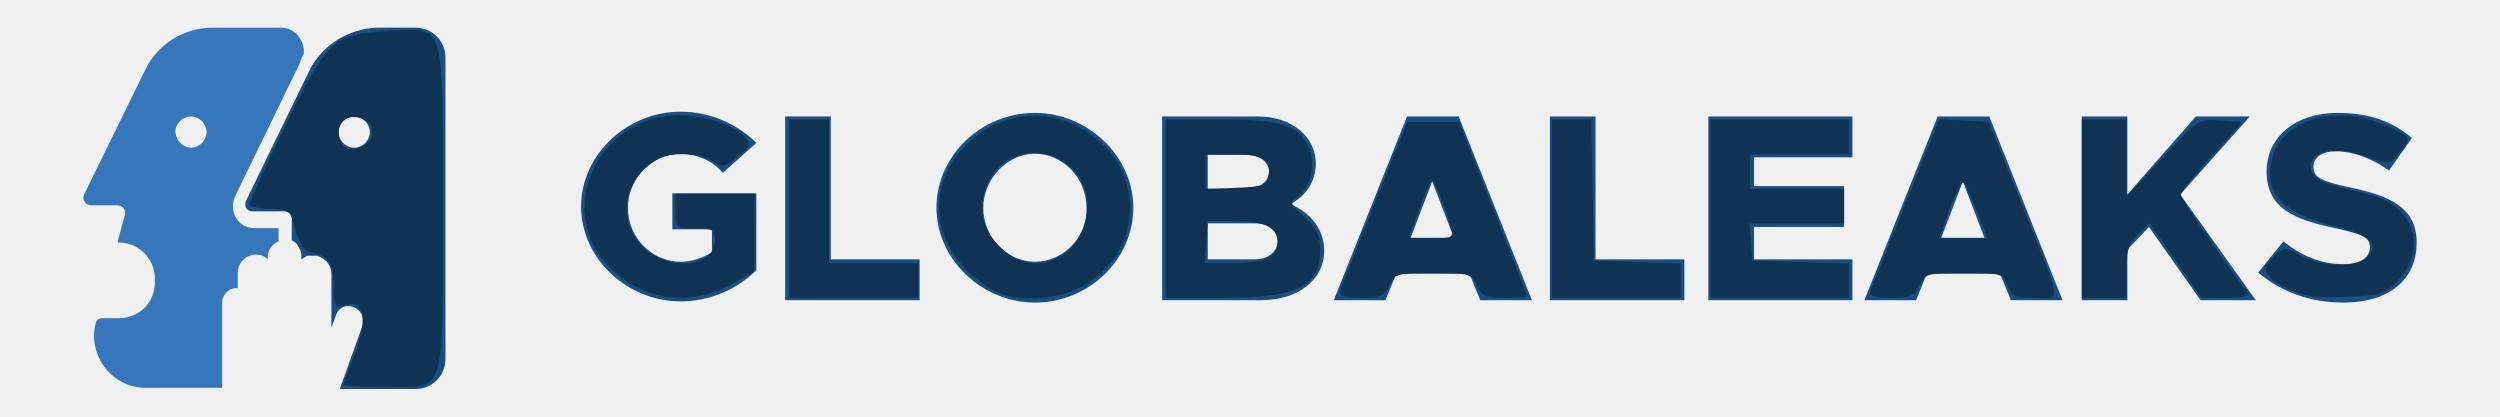
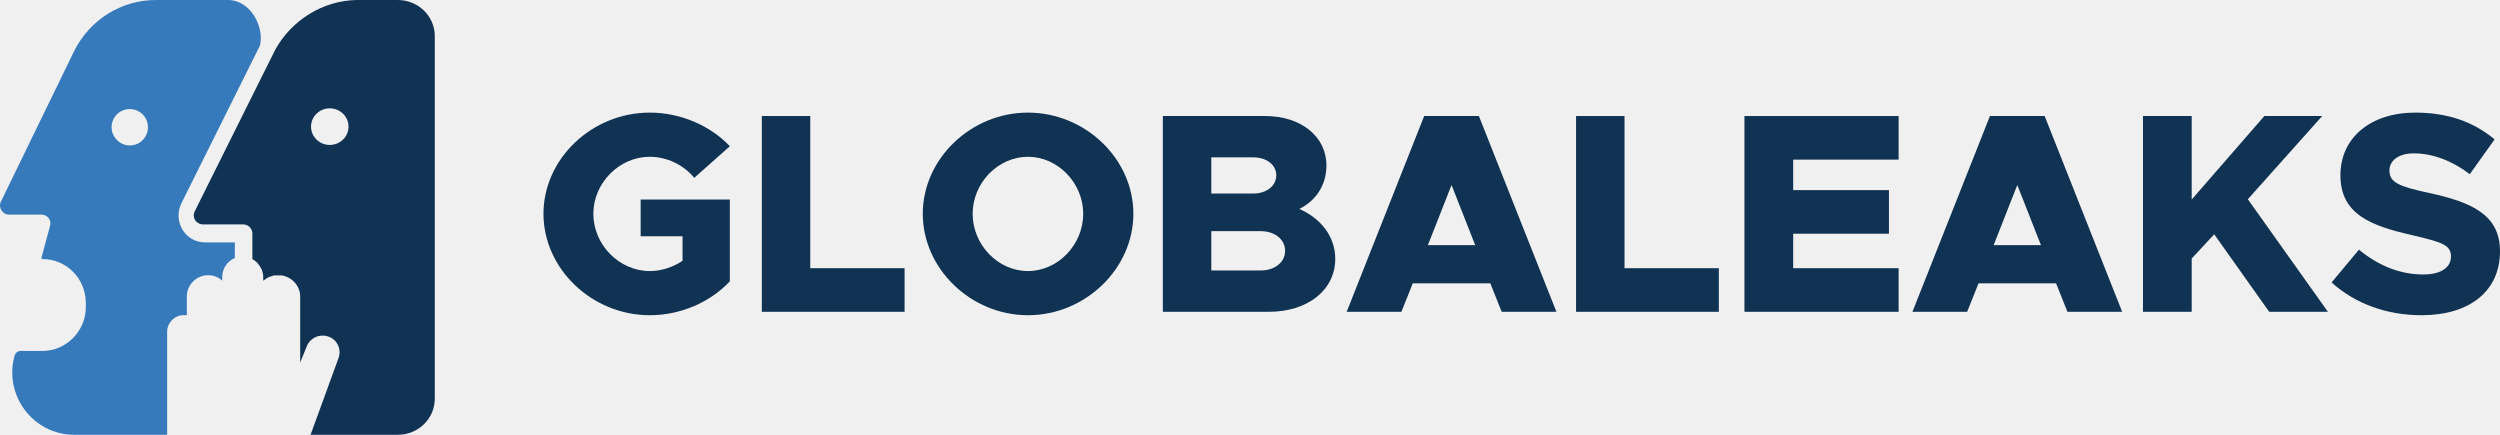
- <svg xmlns="http://www.w3.org/2000/svg" version="1.1" id="svg2" xml:space="preserve" width="600" height="100" viewBox="0 0 600 100">
-   <defs id="defs6">
-     <clipPath clipPathUnits="userSpaceOnUse" id="clipPath18">
-       <path d="M 0,0 H 842 V 595 H 0 Z" id="path16" />
-     </clipPath>
-     <mask maskUnits="userSpaceOnUse" x="0" y="0" width="1" height="1" id="mask20">
-       <g id="g28">
-         <g clip-path="url(#clipPath18)" id="g26">
-           <g transform="rotate(90,297.5,297.5)" id="g24">
-             <path d="M 0,595 H 595 V -247 H 0 Z" style="fill:#000000;fill-opacity:1;fill-rule:nonzero;stroke:none" id="path22" />
-           </g>
-         </g>
-       </g>
-     </mask>
-     <clipPath clipPathUnits="userSpaceOnUse" id="clipPath36">
-       <path d="M 0,0 H 842 V 595 H 0 Z" id="path34" />
-     </clipPath>
-     <clipPath clipPathUnits="userSpaceOnUse" id="clipPath40">
-       <path d="M 0,0 H 842 V 595 H 0 Z" id="path38" />
-     </clipPath>
-     <clipPath clipPathUnits="userSpaceOnUse" id="clipPath44">
-       <path d="M 0,0 H 842 V 595 H 0 Z" id="path42" />
-     </clipPath>
-     <clipPath clipPathUnits="userSpaceOnUse" id="clipPath48">
-       <path d="M 0,0 H 842 V 595 H 0 Z" id="path46" />
-     </clipPath>
-     <clipPath clipPathUnits="userSpaceOnUse" id="clipPath52">
-       <path d="M 0,0 H 842 V 595 H 0 Z" id="path50" />
-     </clipPath>
-     <clipPath clipPathUnits="userSpaceOnUse" id="clipPath56">
-       <path d="M 0,0 H 842 V 595 H 0 Z" id="path54" />
-     </clipPath>
-   </defs>
-   <g id="g10" transform="matrix(1.333333,0,0,-1.333333,130,81.63781)">
-     <g transform="matrix(2.160909,0,0,2.160909,7.096999,6.981185)" id="g84">
-       <path d="m 7.6,6 h 3.3 V 4.1 c -0.8,-0.5 -1.7,-0.8 -2.6,-0.8 -2.4,0 -4.4,2 -4.4,4.5 0,2.4 2,4.5 4.4,4.5 1.3,0 2.7,-0.6 3.5,-1.6 l 2.8,2.5 c -1.6,1.6 -3.9,2.6 -6.3,2.6 C 3.8,15.8 0,12.2 0,7.9 0,3.6 3.8,6.1e-5 8.3,6.1e-5 c 2.4,0 4.7,1 6.3,2.6 v 6.4 h -7 z" style="fill:#184e83;fill-opacity:1;fill-rule:nonzero;stroke:none" id="path82" />
-     </g>
-     <g transform="matrix(2.160909,0,0,2.160909,43.83245,7.19747)" id="g88">
-       <path d="M 3.8,3.4 V 15.3 H 0 V 0 h 11.2 v 3.4 z" style="fill:#184e83;fill-opacity:1;fill-rule:nonzero;stroke:none" id="path86" />
-     </g>
-     <g transform="matrix(2.160909,0,0,2.160909,71.05986,6.764877)" id="g92">
-       <path d="m 8.2,6.1e-5 c 4.5,0 8.2,3.6 8.2,7.9 0,4.3 -3.8,7.9 -8.2,7.9 C 3.7,15.8 0,12.2 0,7.9 0,3.6 3.8,6.1e-5 8.2,6.1e-5 Z m 0,3.4 c -2.3,0 -4.3,2 -4.3,4.5 0,2.4 2,4.5 4.3,4.5 2.3,0 4.3,-2 4.3,-4.5 0.1,-2.4 -1.9,-4.5 -4.3,-4.5 z" style="fill:#184e83;fill-opacity:1;fill-rule:nonzero;stroke:none" id="path90" />
-     </g>
-     <g transform="matrix(2.160909,0,0,2.160909,111.685,7.19747)" id="g96">
-       <path d="M 0,0 H 8.3 C 11.3,0 13.5,1.7 13.5,4.1 13.5,5.8 12.5,7.2 10.7,8 c 1.3,0.7 2.1,1.9 2.1,3.4 0,2.2 -2,3.9 -4.8,3.9 H 0 Z m 3.8,9.3 v 2.8 h 3.3 c 1,0 1.8,-0.6 1.8,-1.4 0,-0.8 -0.8,-1.4 -1.8,-1.4 z m 0,-6 v 3.1 h 3.9 c 1.1,0 1.9,-0.6 1.9,-1.5 0,-0.9 -0.8,-1.5 -1.9,-1.5 H 3.8 Z" style="fill:#184e83;fill-opacity:1;fill-rule:nonzero;stroke:none" id="path94" />
-     </g>
-     <g transform="matrix(2.160909,0,0,2.160909,142.5859,7.19747)" id="g100">
-       <path d="M 12.2,0 H 16.5 L 10.4,15.3 H 6.1 L 0,0 h 4.3 l 0.9,2.2 h 6.1 z M 6.4,5.2 8.2,9.9 10,5.2 Z" style="fill:#184e83;fill-opacity:1;fill-rule:nonzero;stroke:none" id="path98" />
-     </g>
-     <g transform="matrix(2.160909,0,0,2.160909,181.4822,7.19747)" id="g104">
-       <path d="M 3.8,3.4 V 15.3 H 0 V 0 h 11.2 v 3.4 z" style="fill:#184e83;fill-opacity:1;fill-rule:nonzero;stroke:none" id="path102" />
-     </g>
-     <g transform="matrix(2.160909,0,0,2.160909,210.0064,7.19747)" id="g108">
-       <path d="m 12,11.9 v 3.4 H 0 V 0 H 12 V 3.4 H 3.8 v 2.7 h 7.5 V 9.5 h -7.5 v 2.4 z" style="fill:#184e83;fill-opacity:1;fill-rule:nonzero;stroke:none" id="path106" />
-     </g>
-     <g transform="matrix(2.160909,0,0,2.160909,238.0982,7.19747)" id="g112">
-       <path d="M 12.2,0 H 16.5 L 10.4,15.3 H 6.1 L 0,0 h 4.3 l 0.9,2.2 h 6.1 z M 6.4,5.2 8.2,9.9 10,5.2 Z" style="fill:#184e83;fill-opacity:1;fill-rule:nonzero;stroke:none" id="path110" />
-     </g>
-     <g transform="matrix(2.160909,0,0,2.160909,277.2106,7.19747)" id="g116">
-       <path d="M 0,0 H 3.8 V 4.2 L 5.6,6.1 9.9,0 H 14.5 L 8.2,8.8 14,15.3 H 9.5 l -5.7,-6.5 v 6.5 H 0 Z" style="fill:#184e83;fill-opacity:1;fill-rule:nonzero;stroke:none" id="path114" />
-     </g>
-     <g transform="matrix(2.160909,0,0,2.160909,308.9758,6.764877)" id="g120">
-       <path d="m 7.1,6.1e-5 c 3.8,0 6.1,1.9 6.1,5 0,2.9 -2.2,3.9 -5.6,4.6 -2.3,0.5 -3,0.8 -3,1.7 0,0.8 0.7,1.3 1.9,1.3 1.4,0 3,-0.6 4.4,-1.6 l 1.9,2.7 c -1.6,1.4 -3.6,2.1 -6.2,2.1 -3.5,0 -5.9,-2 -5.9,-4.9 0,-3.1 2.4,-4 5.7,-4.7 2.2,-0.5 2.9,-0.7 2.9,-1.6 0,-0.8 -0.7,-1.4 -2.2,-1.4 -1.9,0 -3.5,0.7 -5,1.9 L 0,2.5 c 1.9,-1.6 4.3,-2.5 7.1,-2.5 z" style="fill:#184e83;fill-opacity:1;fill-rule:nonzero;stroke:none" id="path118" />
-     </g>
-     <g transform="matrix(2.160909,0,0,2.160909,-53.35806,-8.793558)" id="g124">
-       <path d="m 10.977,30.1 h 3.2 c 1.4,0 2.5,-1.1 2.5,-2.5 V 2.5 c 0,-1.4 -1.1,-2.5 -2.5,-2.5 H 7.877 L 9.777,5.3 c 0.2,0.6 -0.1,1.2 -0.7,1.5 -0.1,0 -0.2,0.1 -0.3,0.1 -0.1,0 -0.2,0 -0.4,0 -0.4,-0.1 -0.7,-0.4 -0.8,-0.7 L 7.177,5.1 v 4.5 c 0,0.7 -0.5,1.3 -1.2,1.5 H 5.877 c -0.1,0 -0.1,0 -0.2,0 -0.1,0 -0.1,0 -0.2,0 H 5.377 5.277 5.177 c -0.2,-0.1 -0.3,-0.2 -0.5,-0.3 v 0.3 c 0,0.4 -0.2,0.7 -0.4,1 l -0.1,0.1 c -0.1,0.1 -0.2,0.1 -0.3,0.2 v 1.8 c 0,0.3 -0.3,0.6 -0.6,0.6 H 0.577 c -0.5,0 -0.7,0.5 -0.5,0.9 L 5.477,26.8 c 1.1,1.9 3.1,3.2 5.5,3.3 z m -1.9,-10 c 0.7,0 1.3,0.6 1.3,1.3 0,0.7 -0.6,1.3 -1.3,1.3 -0.7,0 -1.3,-0.6 -1.3,-1.3 0,-0.7 0.6,-1.3 1.3,-1.3 z" style="fill:#184e83;fill-opacity:1;fill-rule:evenodd;stroke:none" id="path122" />
-     </g>
-     <g transform="matrix(2.160909,0,0,2.160909,-82.50001,-8.577272)" id="g128">
-       <path d="M 18.363,27.8 C 18.463,28.9 17.663,30 16.463,30 H 10.763 c -2.4,0 -4.6,-1.4 -5.6,-3.5 L 0.063,16.1 c -0.2,-0.4 0.1,-0.9 0.6,-0.9 h 2.2 c 0.4,0 0.7,-0.4 0.6,-0.8 L 2.863,12.2 c 0,0 -2.4e-5,-0.1 0.1,-0.1 1.7,0 3,-1.4 3,-3 V 8.8 c 0,-1.7 -1.3,-3 -3,-3 H 1.763 c -0.1,0 -0.2,0 -0.2,0 -0.2,0 -0.4,-0.1 -0.5,-0.3 C 0.263,2.8 2.363,0 5.163,0 h 6.4 v 7.1 c 0,0.6 0.5,1.2 1.1,1.2 h 0.1 0.1 v 1.3 c 0,0.8 0.7,1.5 1.5,1.5 0.4,0 0.7,-0.1 1,-0.4 v 0.2 c 0,0.6 0.4,1.1 0.9,1.3 v 1.1 h -2 c -1.4,0 -2.2,1.4 -1.6,2.7 l 5.4,11.1 c 0,0.2 0.2,0.5 0.3,0.7 z M 8.963,20 c 0.7,0 1.3,0.6 1.3,1.3 0,0.7 -0.6,1.3 -1.3,1.3 -0.7,0 -1.3,-0.6 -1.3,-1.3 C 7.763,20.5 8.363,20 8.963,20 Z" style="fill:#3676bb;fill-opacity:1;fill-rule:evenodd;stroke:none" id="path126" />
-     </g>
-     <path style="fill:#103253;fill-opacity:1;stroke:#ffffff;stroke-width:0;stroke-miterlimit:4;stroke-dasharray:none;stroke-dashoffset:0;stroke-opacity:0" d="m 82.479,92.314 c 0,-0.303 1.07,-3.264 2.377,-6.581 3.751,-9.517 2.563,-14.439 -2.971,-12.315 -1.421,0.545 -1.783,-0.396 -1.783,-4.646 0,-5.495 -1.255,-7.424 -5.324,-8.179 -2.081,-0.386 -3.11,-2.281 -4.903,-9.03 -0.233,-0.878 -2.356,-1.486 -5.186,-1.486 -2.635,0 -4.791,-0.484 -4.791,-1.076 0,-0.592 3.762,-8.858 8.36,-18.37 C 78.365,9.724 80.08,8.114 92.93,7.465 107.09,6.75 106.249,4.058 106.249,50.078 c 0,45.978 1.049,42.786 -14.058,42.786 -5.341,0 -9.712,-0.248 -9.712,-0.55 z m 6.025,-58.38 c 2.111,-2.544 -0.012,-5.843 -3.761,-5.843 -2.91,0 -4.262,2.713 -2.996,6.012 0.875,2.28 4.806,2.182 6.757,-0.169 z" id="path1697" transform="matrix(0.75,0,0,-0.75,-97.5,61.22836)" />
-     <path style="fill:#103253;fill-opacity:1;stroke:#ffffff;stroke-width:0;stroke-miterlimit:4;stroke-dasharray:none;stroke-dashoffset:0;stroke-opacity:0" d="m 152.571,68.797 c -3.005,-1.52 -6.763,-4.8 -8.707,-7.598 -9.179,-13.215 0.281,-31.822 16.994,-33.428 6.523,-0.627 15.283,1.933 18.058,5.277 1.311,1.58 1.025,2.275 -1.903,4.609 -3.088,2.462 -3.7,2.571 -5.875,1.048 -1.335,-0.935 -4.707,-1.701 -7.493,-1.701 -3.917,0 -5.945,0.786 -8.946,3.468 -5.699,5.092 -5.699,14.119 0,19.211 6.231,5.568 16.917,4.353 16.917,-1.922 0,-2.625 -0.493,-2.929 -4.754,-2.929 -4.641,0 -4.754,-0.099 -4.754,-4.16 V 46.512 h 9.508 9.508 v 9.319 9.319 l -5.806,3.16 c -7.44,4.049 -15.367,4.219 -22.747,0.486 z" id="path1699" transform="matrix(0.75,0,0,-0.75,-97.5,61.22836)" />
-     <path style="fill:#103253;fill-opacity:1;stroke:#ffffff;stroke-width:0;stroke-miterlimit:4;stroke-dasharray:none;stroke-dashoffset:0;stroke-opacity:0" d="M 189.444,50.078 V 28.685 h 4.754 4.754 v 17.233 17.233 h 10.696 10.696 v 4.16 4.16 h -15.45 -15.45 z" id="path1701" transform="matrix(0.75,0,0,-0.75,-97.5,61.22836)" />
-     <path style="fill:#103253;fill-opacity:1;stroke:#ffffff;stroke-width:0;stroke-miterlimit:4;stroke-dasharray:none;stroke-dashoffset:0;stroke-opacity:0" d="m 237.578,69.24 c -13.919,-8.674 -16.261,-24.331 -5.215,-34.865 8.346,-7.959 20.23,-8.761 29.572,-1.994 12.759,9.242 12.258,27.256 -0.991,35.658 -6.727,4.266 -17.554,4.822 -23.366,1.2 z m 16.42,-7.416 c 7.114,-3.638 9.295,-14.652 4.082,-20.614 -5.554,-6.352 -15.811,-5.894 -19.948,0.892 -3.714,6.091 -3.101,12.204 1.705,17.009 4.32,4.32 9.194,5.254 14.162,2.713 z" id="path1703" transform="matrix(0.75,0,0,-0.75,-97.5,61.22836)" />
-     <path style="fill:#103253;fill-opacity:1;stroke:#ffffff;stroke-width:0;stroke-miterlimit:4;stroke-dasharray:none;stroke-dashoffset:0;stroke-opacity:0" d="M 279.769,50.078 V 28.685 h 13.133 c 14.891,0 18.937,1.343 21.311,7.075 1.688,4.076 0.055,9.952 -3.287,11.822 -1.494,0.836 -1.134,1.618 2.057,4.469 3.06,2.734 3.868,4.385 3.868,7.905 0,8.865 -5.518,11.515 -23.97,11.515 h -13.112 z m 23.433,12.335 c 3.494,-0.937 4.695,-4.92 2.228,-7.387 -1.311,-1.311 -4.078,-1.927 -8.739,-1.947 l -6.821,-0.029 -0.365,5.051 -0.365,5.051 5.714,-0.016 c 3.143,-0.009 6.899,-0.334 8.348,-0.723 z m 1.332,-20.52 c 0.531,-3.752 -1.498,-4.848 -9.018,-4.87 l -6.24,-0.018 v 4.216 4.216 l 7.428,-0.354 c 6.805,-0.324 7.462,-0.592 7.829,-3.191 z" id="path1705" transform="matrix(0.75,0,0,-0.75,-97.5,61.22836)" />
-     <path style="fill:#103253;fill-opacity:1;stroke:#ffffff;stroke-width:0;stroke-miterlimit:4;stroke-dasharray:none;stroke-dashoffset:0;stroke-opacity:0" d="m 321.868,69.387 c 0.364,-1.146 4.092,-10.639 8.285,-21.096 l 7.623,-19.012 h 6.185 6.185 l 8.18,20.799 c 4.499,11.439 8.186,20.932 8.192,21.096 0.007,0.163 -2.406,0.297 -5.362,0.297 -4.579,0 -5.574,-0.44 -6.728,-2.971 -1.273,-2.794 -1.899,-2.971 -10.48,-2.971 -8.582,0 -9.207,0.177 -10.48,2.971 -1.158,2.541 -2.144,2.971 -6.808,2.971 -4.657,0 -5.357,-0.304 -4.792,-2.084 z m 26.403,-14.922 c -0.954,-3.803 -4.384,-11.868 -4.826,-11.35 -0.2,0.234 -1.498,3.501 -2.885,7.259 l -2.521,6.834 h 5.46 c 5.11,0 5.416,-0.176 4.772,-2.743 z" id="path1707" transform="matrix(0.75,0,0,-0.75,-97.5,61.22836)" />
-     <path style="fill:#103253;fill-opacity:1;stroke:#ffffff;stroke-width:0;stroke-miterlimit:4;stroke-dasharray:none;stroke-dashoffset:0;stroke-opacity:0" d="M 372.472,50.078 V 28.685 h 4.721 4.721 l 0.33,16.936 0.33,16.936 10.399,0.343 10.399,0.343 v 4.113 4.113 h -15.45 -15.45 z" id="path1709" transform="matrix(0.75,0,0,-0.75,-97.5,61.22836)" />
-     <path style="fill:#103253;fill-opacity:1;stroke:#ffffff;stroke-width:0;stroke-miterlimit:4;stroke-dasharray:none;stroke-dashoffset:0;stroke-opacity:0" d="M 410.504,50.078 V 28.685 h 16.639 16.639 v 4.16 4.16 H 431.897 420.012 v 4.16 4.16 h 11.291 11.291 v 4.16 4.16 h -11.362 -11.362 l 0.369,4.457 0.369,4.457 11.588,0.34 11.588,0.34 v 4.117 4.117 h -16.639 -16.639 z" id="path1711" transform="matrix(0.75,0,0,-0.75,-97.5,61.22836)" />
-     <path style="fill:#103253;fill-opacity:1;stroke:#ffffff;stroke-width:0;stroke-miterlimit:4;stroke-dasharray:none;stroke-dashoffset:0;stroke-opacity:0" d="m 448.869,69.985 c 0.323,-0.817 4.189,-10.47 8.592,-21.45 l 8.005,-19.964 5.918,0.354 5.918,0.354 7.617,19.012 c 10.307,25.726 9.925,23.18 3.482,23.18 -4.728,0 -5.609,-0.397 -6.587,-2.971 -1.073,-2.822 -1.6,-2.971 -10.476,-2.971 -8.816,0 -9.423,0.169 -10.7,2.971 -1.16,2.546 -2.14,2.971 -6.855,2.971 -3.921,0 -5.332,-0.427 -4.914,-1.486 z M 474.581,50.969 c -1.345,-3.432 -2.813,-6.62 -3.264,-7.085 -0.451,-0.465 -1.981,2.343 -3.4,6.24 l -2.58,7.085 h 5.844 5.844 z" id="path1713" transform="matrix(0.75,0,0,-0.75,-97.5,61.22836)" />
-     <path style="fill:#103253;fill-opacity:1;stroke:#ffffff;stroke-width:0;stroke-miterlimit:4;stroke-dasharray:none;stroke-dashoffset:0;stroke-opacity:0" d="M 499.642,50.078 V 28.685 h 5.348 5.348 l 0.047,9.211 0.047,9.211 8.574,-9.294 c 8.486,-9.198 8.628,-9.29 13.879,-8.914 l 5.305,0.38 -7.389,8.142 c -4.064,4.478 -7.389,8.674 -7.389,9.323 0,0.936 9.838,15.408 15.799,23.241 0.869,1.142 -0.262,1.486 -4.886,1.486 h -6.017 l -6.19,-8.955 -6.19,-8.955 -2.794,2.625 c -2.255,2.119 -2.794,3.847 -2.794,8.955 v 6.33 h -5.348 -5.348 z" id="path1715" transform="matrix(0.75,0,0,-0.75,-97.5,61.22836)" />
-     <path style="fill:#103253;fill-opacity:1;stroke:#ffffff;stroke-width:0;stroke-miterlimit:4;stroke-dasharray:none;stroke-dashoffset:0;stroke-opacity:0" d="m 548.667,69.031 c -5.636,-2.859 -6.189,-4.482 -2.626,-7.706 2.329,-2.108 2.566,-2.112 5.985,-0.092 4.669,2.758 13.486,3.113 15.956,0.643 3.271,-3.271 0.912,-5.521 -8.104,-7.73 -10.105,-2.476 -15.074,-6.548 -15.074,-12.354 0,-12.326 14.681,-17.968 28.995,-11.143 4.934,2.353 4.97,2.467 1.919,6.127 -2.273,2.726 -2.317,2.73 -8.032,0.7 -6.227,-2.212 -11.817,-1.624 -12.963,1.363 -1.072,2.793 1.666,5.036 7.734,6.338 3.086,0.662 7.011,1.736 8.722,2.386 8.59,3.266 10.8,12.522 4.637,19.42 -3.267,3.657 -3.964,3.888 -12.776,4.24 -7.68,0.307 -10.21,-0.079 -14.372,-2.19 z" id="path1717" transform="matrix(0.75,0,0,-0.75,-97.5,61.22836)" />
+ <svg xmlns="http://www.w3.org/2000/svg" width="460" height="80" viewBox="0 0 460 80" fill="none" version="1.1" id="svg26">
+   <defs id="defs30" />
+   <g id="g859">
+     <path id="path2" fill="#103253" d="M117.88 43.476H125.587V47.986C123.805 49.191 121.655 49.873 119.557 49.873C113.947 49.873 109.176 45.049 109.176 39.334C109.176 33.671 113.947 28.847 119.557 28.847C122.651 28.847 125.797 30.316 127.737 32.727L134.291 26.907C130.621 23.027 125.115 20.72 119.557 20.72C108.914 20.72 100 29.214 100 39.334C100 49.454 108.914 58 119.557 58C125.115 58 130.621 55.693 134.291 51.761V36.712H117.88V43.476Z" />
+     <path id="path4" fill="#103253" d="M149.087 49.349V21.349H140.174V57.371H166.443V49.349H149.087Z" />
+     <path id="path6" fill="#103253" d="M189.139 58C199.678 58 208.54 49.454 208.54 39.334C208.54 29.214 199.678 20.72 189.139 20.72C178.653 20.72 169.791 29.214 169.791 39.334C169.791 49.454 178.653 58 189.139 58ZM189.139 49.873C183.634 49.873 178.967 45.049 178.967 39.334C178.967 33.671 183.634 28.847 189.139 28.847C194.645 28.847 199.311 33.671 199.311 39.334C199.311 45.049 194.645 49.873 189.139 49.873Z" />
+     <path id="path8" fill="#103253" d="M213.965 57.371H233.47C240.601 57.371 245.687 53.386 245.687 47.618C245.687 43.686 243.223 40.278 239.081 38.443C242.227 36.87 244.062 33.986 244.062 30.42C244.062 25.177 239.448 21.349 232.789 21.349H213.965V57.371ZM222.879 35.611V28.952H230.586C233.051 28.952 234.834 30.316 234.834 32.255C234.834 34.196 233.051 35.611 230.586 35.611H222.879ZM222.879 49.768V42.532H231.95C234.571 42.532 236.459 44.053 236.459 46.15C236.459 48.248 234.571 49.768 231.95 49.768H222.879Z" />
+     <path id="path10" fill="#103253" d="M276.312 57.371H286.38L272.118 21.349H262.05L247.789 57.371H257.856L259.953 52.128H274.215L276.312 57.371ZM262.732 45.102L267.084 34.038L271.436 45.102H262.732Z" />
+     <path id="path12" fill="#103253" d="M298.911 49.349V21.349H289.997V57.371H316.266V49.349H298.911Z" />
+     <path id="path14" fill="#103253" d="M349.345 29.372V21.349H320.978V57.371H349.345V49.349H329.945V43.004H347.562V34.982H329.945V29.372H349.345Z" />
+     <path id="path16" fill="#103253" d="M380.411 57.371H390.478L376.216 21.349H366.149L351.887 57.371H361.954L364.052 52.128H378.313L380.411 57.371ZM366.831 45.102L371.182 34.038L375.534 45.102H366.831Z" />
+     <path id="path18" fill="#103253" d="M394.306 57.371H403.272V47.566L407.414 43.109L417.533 57.371H428.335L413.601 36.66L427.286 21.349H416.642L403.272 36.712V21.349H394.306V57.371Z" />
+     <path id="path20" fill="#103253" d="M445.581 58C454.494 58 460 53.491 460 46.255C460 39.491 454.809 37.184 446.734 35.454C441.386 34.3 439.656 33.566 439.656 31.364C439.656 29.581 441.281 28.218 444.165 28.218C447.521 28.218 451.139 29.529 454.442 32.046L459.004 25.649C455.176 22.451 450.457 20.72 444.427 20.72C436.195 20.72 430.637 25.334 430.637 32.255C430.637 39.491 436.352 41.589 444.06 43.319C449.303 44.577 450.981 45.049 450.981 47.199C450.981 49.139 449.251 50.502 445.895 50.502C441.491 50.502 437.558 48.824 434.045 45.941L429.012 51.97C433.364 55.903 439.184 58 445.581 58Z" />
+     <path id="path22" fill="#103253" d="M65.668 0H73.197C76.916 0 80 2.924 80 6.645V73.356C80 76.988 77.007 80 73.197 80H57.141L62.311 65.825C62.856 64.231 62.039 62.459 60.406 61.927C60.134 61.839 59.862 61.75 59.59 61.75C59.227 61.75 58.955 61.75 58.592 61.839C57.594 62.104 56.778 62.813 56.415 63.788L55.236 66.711V54.574C55.236 52.625 53.785 51.03 51.88 50.676H51.698C51.517 50.676 51.335 50.676 51.154 50.676C50.972 50.676 50.882 50.676 50.7 50.676C50.61 50.676 50.519 50.676 50.428 50.676C50.337 50.676 50.247 50.676 50.156 50.764C50.065 50.764 49.975 50.853 49.884 50.853H49.793C49.34 51.03 48.886 51.296 48.433 51.65V50.942C48.433 49.967 47.979 49.081 47.344 48.372C47.253 48.284 47.163 48.195 47.163 48.195C46.981 48.018 46.709 47.841 46.437 47.664V42.968C46.437 42.082 45.711 41.285 44.713 41.285H37.366C36.096 41.285 35.279 40.045 35.824 38.893L50.61 9.214C53.603 3.721 59.409 0.089 65.668 0ZM60.678 26.667C62.583 26.667 64.126 25.161 64.126 23.3C64.126 21.44 62.583 19.934 60.678 19.934C58.774 19.934 57.231 21.44 57.231 23.3C57.231 25.161 58.774 26.667 60.678 26.667Z" clip-rule="evenodd" fill-rule="evenodd" />
+     <path id="path24" fill="#377ABC" d="M47.829 8.391C48.668 5.035 46.151 0 41.955 0H28.71C22.297 0 16.535 3.624 13.653 9.384L0.177 37.073C-0.381 38.188 0.455 39.489 1.664 39.489H7.612C8.727 39.489 9.564 40.511 9.192 41.626L7.612 47.48C7.612 47.573 7.705 47.666 7.798 47.666C12.259 47.666 15.791 51.289 15.791 55.749V56.492C15.791 60.952 12.166 64.576 7.798 64.576H4.638C4.452 64.576 4.173 64.576 3.987 64.576C3.43 64.483 2.872 64.855 2.686 65.412C0.641 72.753 6.125 80 13.653 80H30.755V61.045C30.755 59.373 32.15 57.979 33.822 57.979H34.008H34.101C34.194 57.979 34.287 57.979 34.38 57.979V54.541C34.38 52.404 36.146 50.639 38.284 50.639C39.306 50.639 40.236 51.01 40.886 51.661V51.011C40.886 49.431 41.816 48.037 43.21 47.48V44.599H37.726C34.101 44.599 31.778 40.79 33.358 37.445L47.829 8.391ZM23.877 26.76C25.736 26.76 27.223 25.273 27.223 23.415C27.223 21.556 25.736 20.07 23.877 20.07C22.018 20.07 20.531 21.556 20.531 23.415C20.531 25.18 22.018 26.76 23.877 26.76Z" clip-rule="evenodd" fill-rule="evenodd" />
  </g>
</svg>
